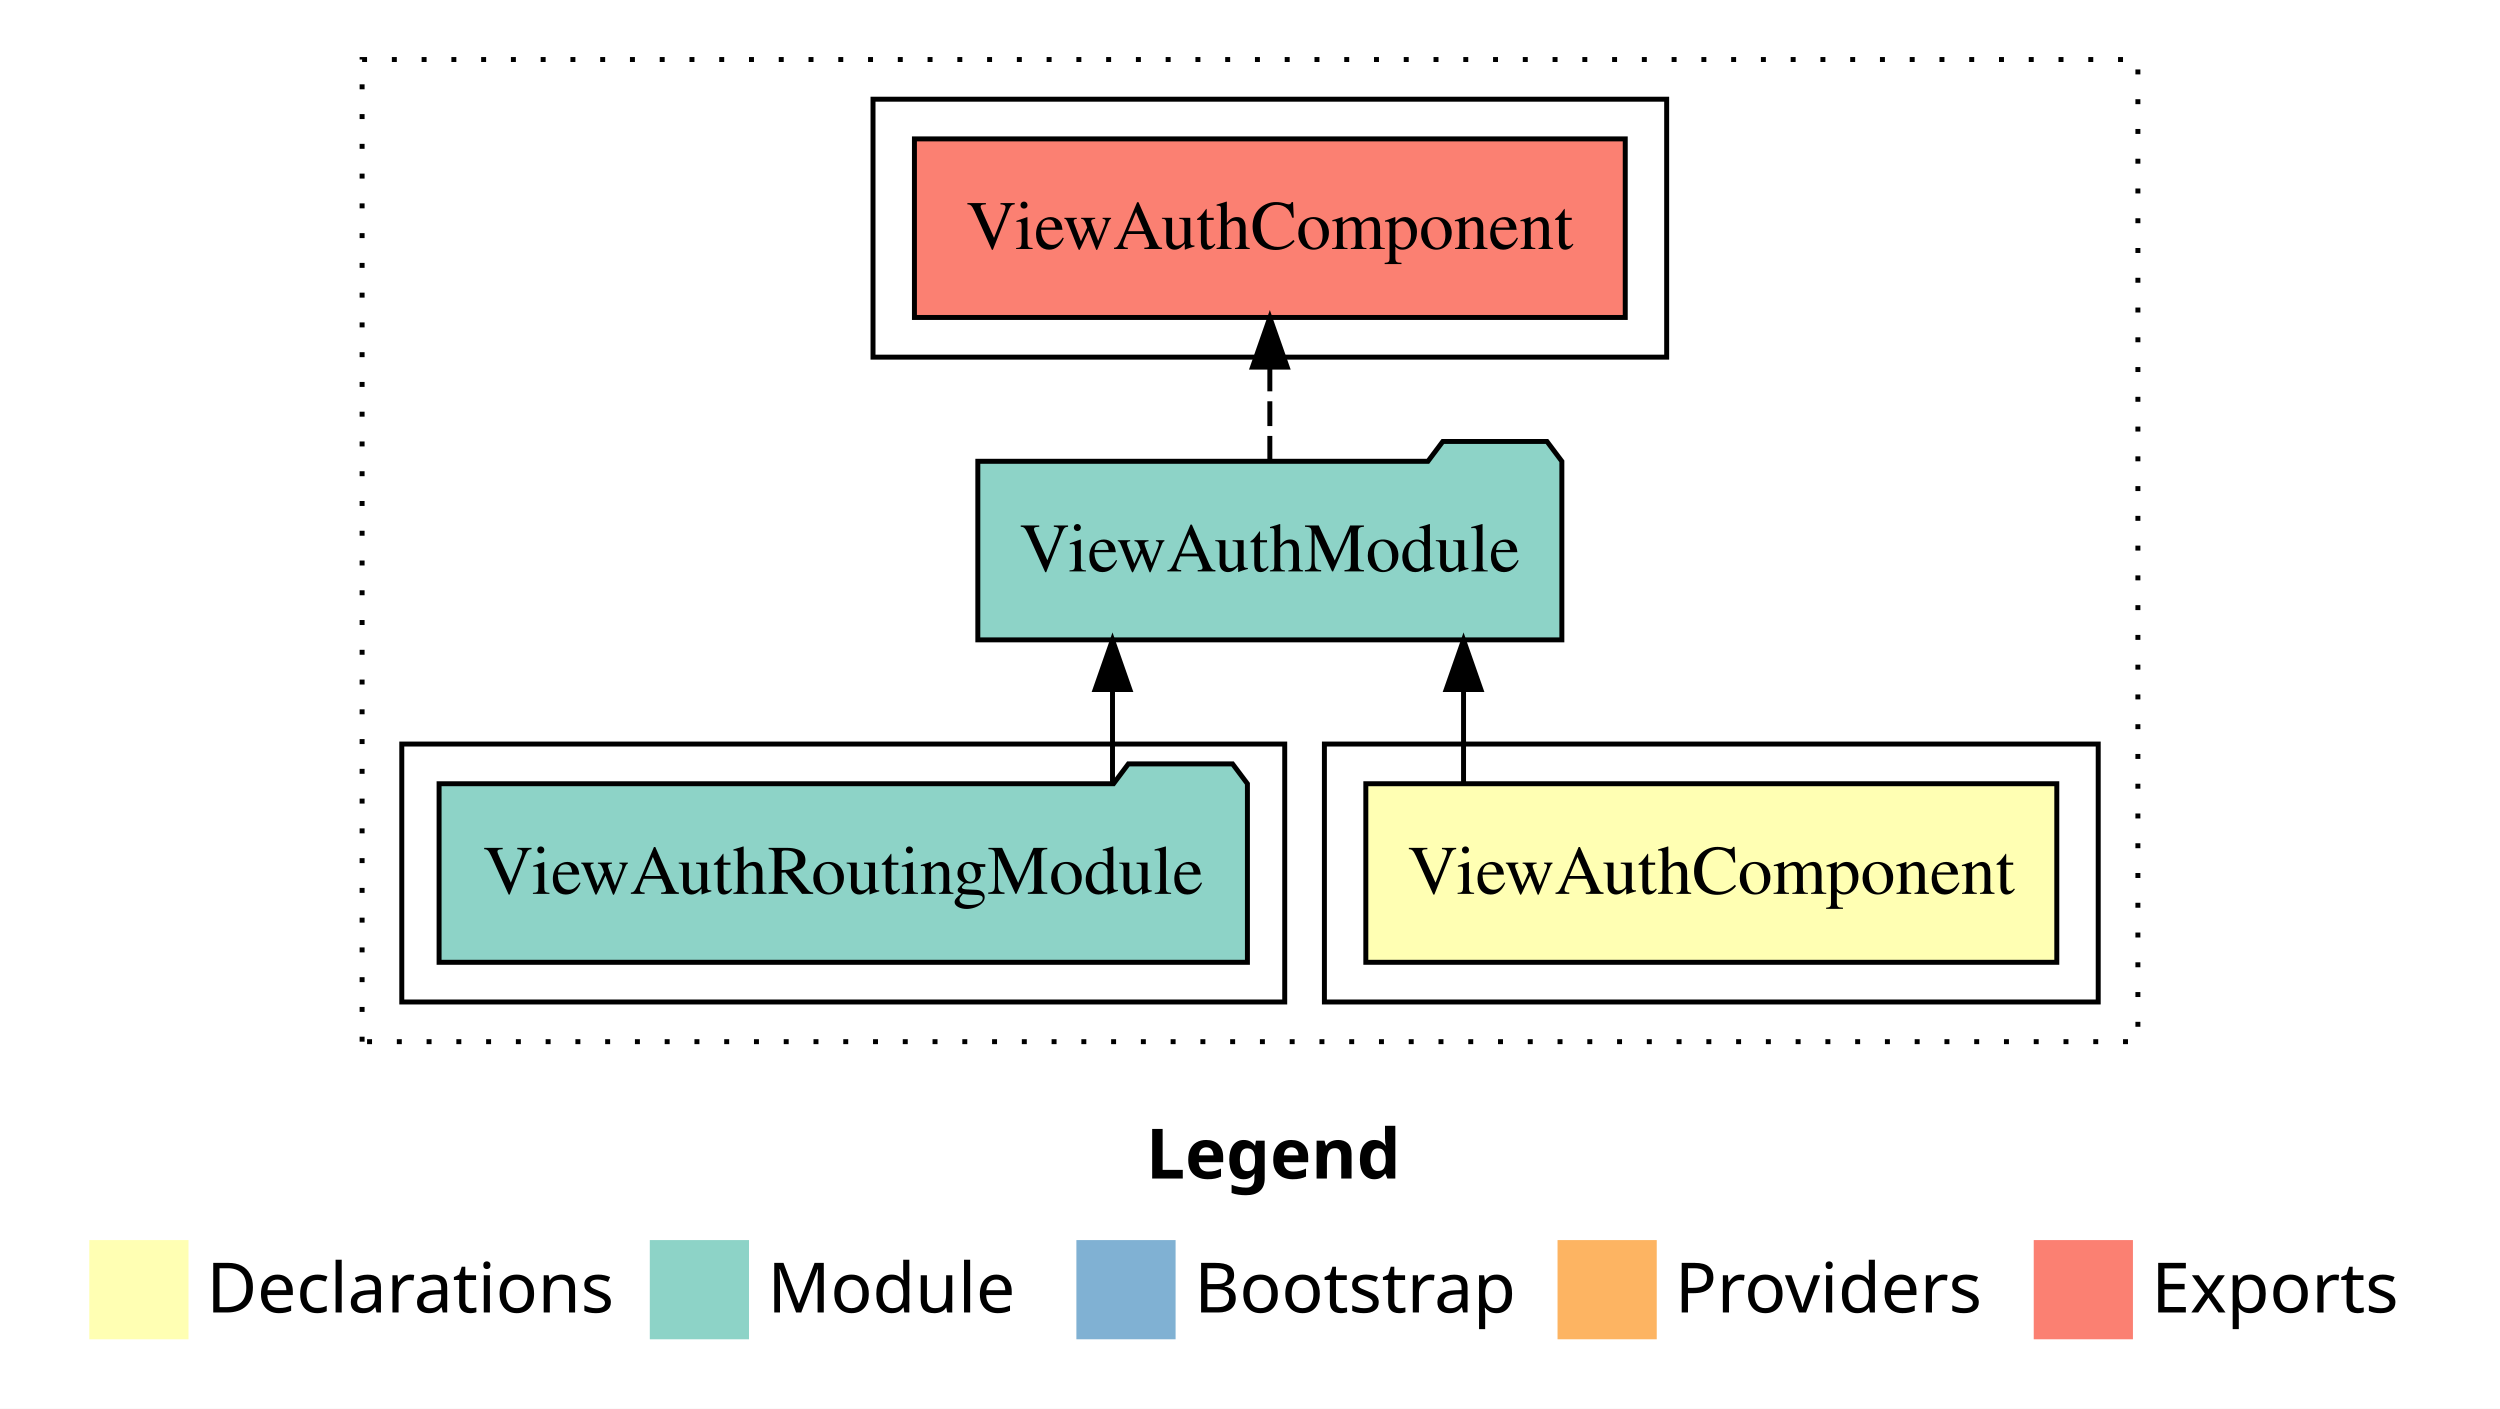
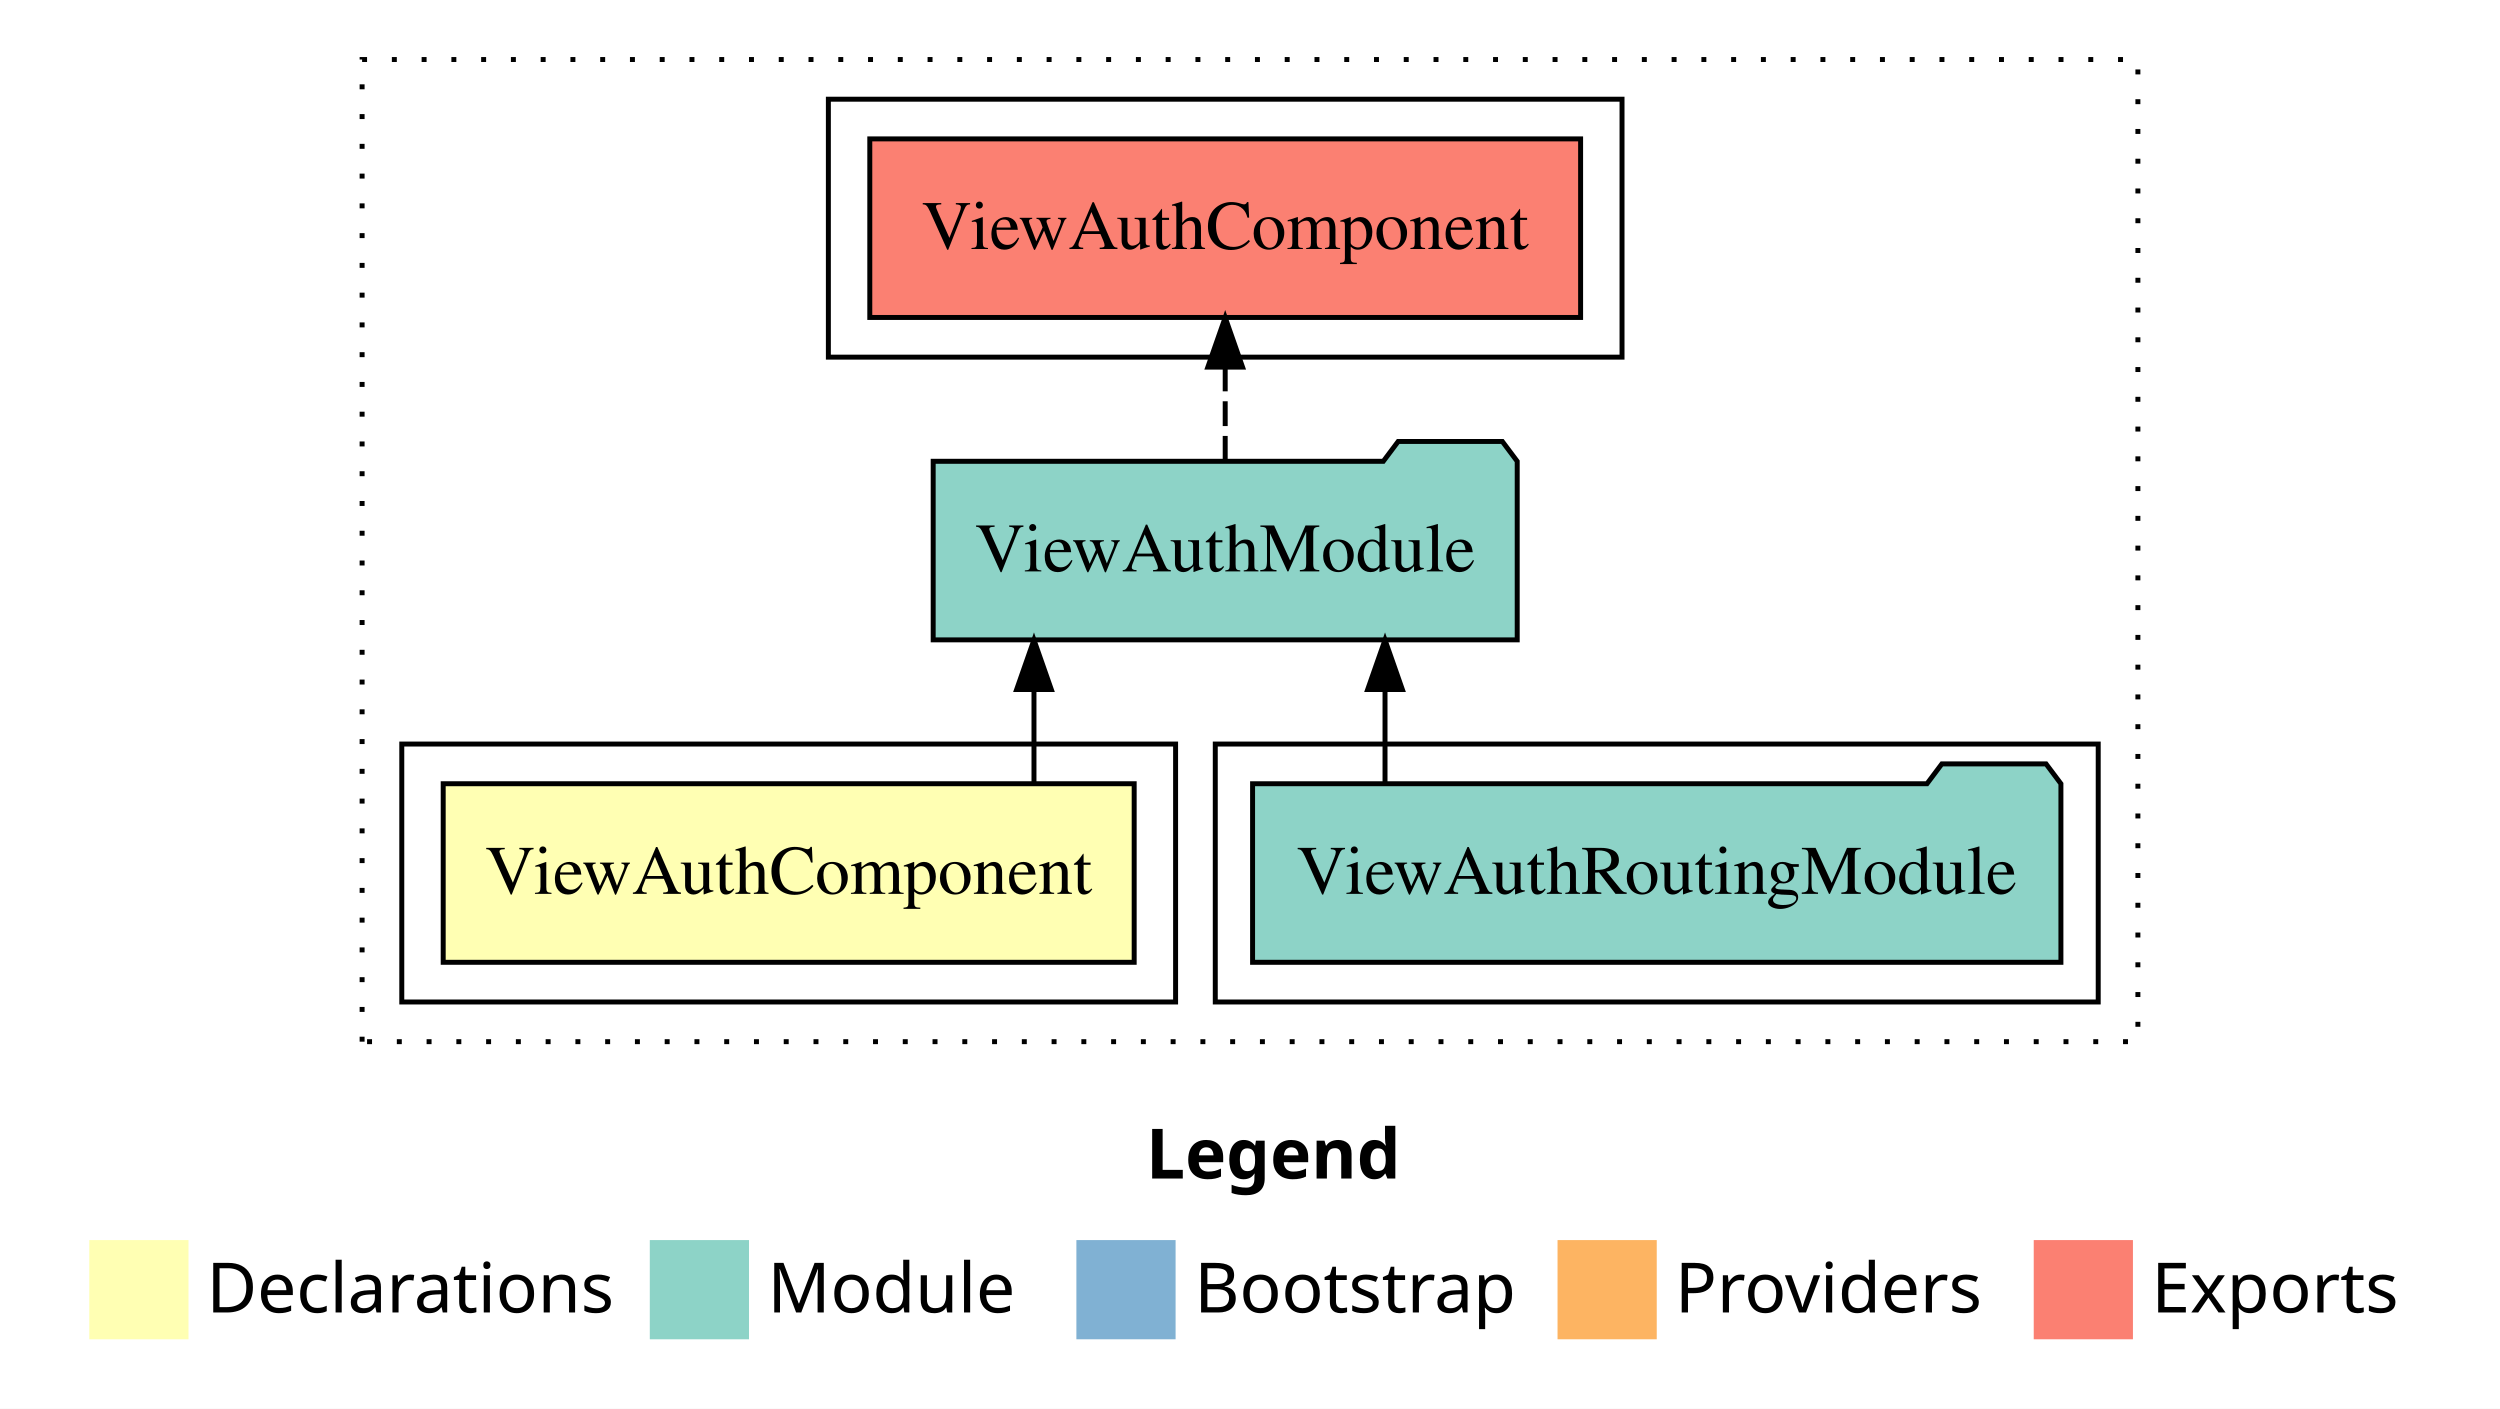
<svg xmlns="http://www.w3.org/2000/svg" width="504pt" height="284pt" viewBox="0.00 0.00 504.00 284.00">
  <g id="graph0" class="graph" transform="scale(1 1) rotate(0) translate(4 280)">
    <polygon fill="white" stroke="transparent" points="-4,4 -4,-280 500,-280 500,4 -4,4" />
    <text text-anchor="start" x="227.01" y="-42.4" font-family="Times-12" font-weight="bold" font-size="14.00">Legend</text>
    <polygon fill="#ffffb3" stroke="transparent" points="14,-10 14,-30 34,-30 34,-10 14,-10" />
    <text text-anchor="start" x="37.63" y="-15.4" font-family="Times-12" font-size="14.00">  Declarations</text>
    <polygon fill="#8dd3c7" stroke="transparent" points="127,-10 127,-30 147,-30 147,-10 127,-10" />
    <text text-anchor="start" x="150.73" y="-15.4" font-family="Times-12" font-size="14.00">  Module</text>
    <polygon fill="#80b1d3" stroke="transparent" points="213,-10 213,-30 233,-30 233,-10 213,-10" />
    <text text-anchor="start" x="236.78" y="-15.4" font-family="Times-12" font-size="14.00">  Bootstrap</text>
    <polygon fill="#fdb462" stroke="transparent" points="310,-10 310,-30 330,-30 330,-10 310,-10" />
    <text text-anchor="start" x="333.67" y="-15.4" font-family="Times-12" font-size="14.00">  Providers</text>
    <polygon fill="#fb8072" stroke="transparent" points="406,-10 406,-30 426,-30 426,-10 406,-10" />
    <text text-anchor="start" x="429.73" y="-15.4" font-family="Times-12" font-size="14.00">  Exports</text>
    <g id="clust1" class="cluster">
      <polygon fill="none" stroke="black" stroke-dasharray="1,5" points="69,-70 69,-268 427,-268 427,-70 69,-70" />
    </g>
-     <g id="clust2" class="cluster">
-       <polygon fill="none" stroke="black" points="263,-78 263,-130 419,-130 419,-78 263,-78" />
+     <g id="clust4" class="cluster">
+       <polygon fill="none" stroke="black" points="241,-78 241,-130 419,-130 419,-78 241,-78" />
    </g>
    <g id="clust5" class="cluster">
-       <polygon fill="none" stroke="black" points="172,-208 172,-260 332,-260 332,-208 172,-208" />
+       <polygon fill="none" stroke="black" points="163,-208 163,-260 323,-260 323,-208 163,-208" />
    </g>
-     <g id="clust4" class="cluster">
-       <polygon fill="none" stroke="black" points="77,-78 77,-130 255,-130 255,-78 77,-78" />
+     <g id="clust2" class="cluster">
+       <polygon fill="none" stroke="black" points="77,-78 77,-130 233,-130 233,-78 77,-78" />
    </g>
    <g id="node1" class="node">
-       <polygon fill="#ffffb3" stroke="black" points="410.65,-122 271.35,-122 271.35,-86 410.65,-86 410.65,-122" />
-       <text text-anchor="middle" x="341" y="-99.8" font-family="Times,serif" font-size="14.00">ViewAuthComponent</text>
+       <polygon fill="#ffffb3" stroke="black" points="224.65,-122 85.35,-122 85.35,-86 224.65,-86 224.65,-122" />
+       <text text-anchor="middle" x="155" y="-99.8" font-family="Times,serif" font-size="14.00">ViewAuthComponent</text>
    </g>
    <g id="node2" class="node">
-       <polygon fill="#8dd3c7" stroke="black" points="310.87,-187 307.87,-191 286.87,-191 283.87,-187 193.13,-187 193.13,-151 310.87,-151 310.87,-187" />
-       <text text-anchor="middle" x="252" y="-164.8" font-family="Times,serif" font-size="14.00">ViewAuthModule</text>
+       <polygon fill="#8dd3c7" stroke="black" points="301.87,-187 298.87,-191 277.87,-191 274.87,-187 184.13,-187 184.13,-151 301.87,-151 301.87,-187" />
+       <text text-anchor="middle" x="243" y="-164.8" font-family="Times,serif" font-size="14.00">ViewAuthModule</text>
    </g>
    <g id="edge1" class="edge">
-       <path fill="none" stroke="black" d="M291.05,-122.11C291.05,-122.11 291.05,-140.99 291.05,-140.99" />
-       <polygon fill="black" stroke="black" points="287.55,-140.99 291.05,-150.99 294.55,-140.99 287.55,-140.99" />
+       <path fill="none" stroke="black" d="M204.45,-122.11C204.45,-122.11 204.45,-140.99 204.45,-140.99" />
+       <polygon fill="black" stroke="black" points="200.95,-140.99 204.45,-150.99 207.95,-140.99 200.95,-140.99" />
    </g>
    <g id="node4" class="node">
-       <polygon fill="#fb8072" stroke="black" points="323.65,-252 180.35,-252 180.35,-216 323.65,-216 323.65,-252" />
-       <text text-anchor="middle" x="252" y="-229.8" font-family="Times,serif" font-size="14.00">ViewAuthComponent </text>
+       <polygon fill="#fb8072" stroke="black" points="314.65,-252 171.35,-252 171.35,-216 314.65,-216 314.65,-252" />
+       <text text-anchor="middle" x="243" y="-229.8" font-family="Times,serif" font-size="14.00">ViewAuthComponent </text>
    </g>
    <g id="edge3" class="edge">
-       <path fill="none" stroke="black" stroke-dasharray="5,2" d="M252,-187.11C252,-187.11 252,-205.99 252,-205.99" />
-       <polygon fill="black" stroke="black" points="248.5,-205.99 252,-215.99 255.5,-205.99 248.5,-205.99" />
+       <path fill="none" stroke="black" stroke-dasharray="5,2" d="M243,-187.11C243,-187.11 243,-205.99 243,-205.99" />
+       <polygon fill="black" stroke="black" points="239.5,-205.99 243,-215.99 246.5,-205.99 239.5,-205.99" />
    </g>
    <g id="node3" class="node">
-       <polygon fill="#8dd3c7" stroke="black" points="247.48,-122 244.48,-126 223.48,-126 220.48,-122 84.52,-122 84.52,-86 247.48,-86 247.48,-122" />
-       <text text-anchor="middle" x="166" y="-99.8" font-family="Times,serif" font-size="14.00">ViewAuthRoutingModule</text>
+       <polygon fill="#8dd3c7" stroke="black" points="411.48,-122 408.48,-126 387.48,-126 384.48,-122 248.52,-122 248.52,-86 411.48,-86 411.48,-122" />
+       <text text-anchor="middle" x="330" y="-99.8" font-family="Times,serif" font-size="14.00">ViewAuthRoutingModule</text>
    </g>
    <g id="edge2" class="edge">
-       <path fill="none" stroke="black" d="M220.28,-122.11C220.28,-122.11 220.28,-140.99 220.28,-140.99" />
-       <polygon fill="black" stroke="black" points="216.78,-140.99 220.28,-150.99 223.78,-140.99 216.78,-140.99" />
+       <path fill="none" stroke="black" d="M275.22,-122.11C275.22,-122.11 275.22,-140.99 275.22,-140.99" />
+       <polygon fill="black" stroke="black" points="271.72,-140.99 275.22,-150.99 278.72,-140.99 271.72,-140.99" />
    </g>
  </g>
</svg>
